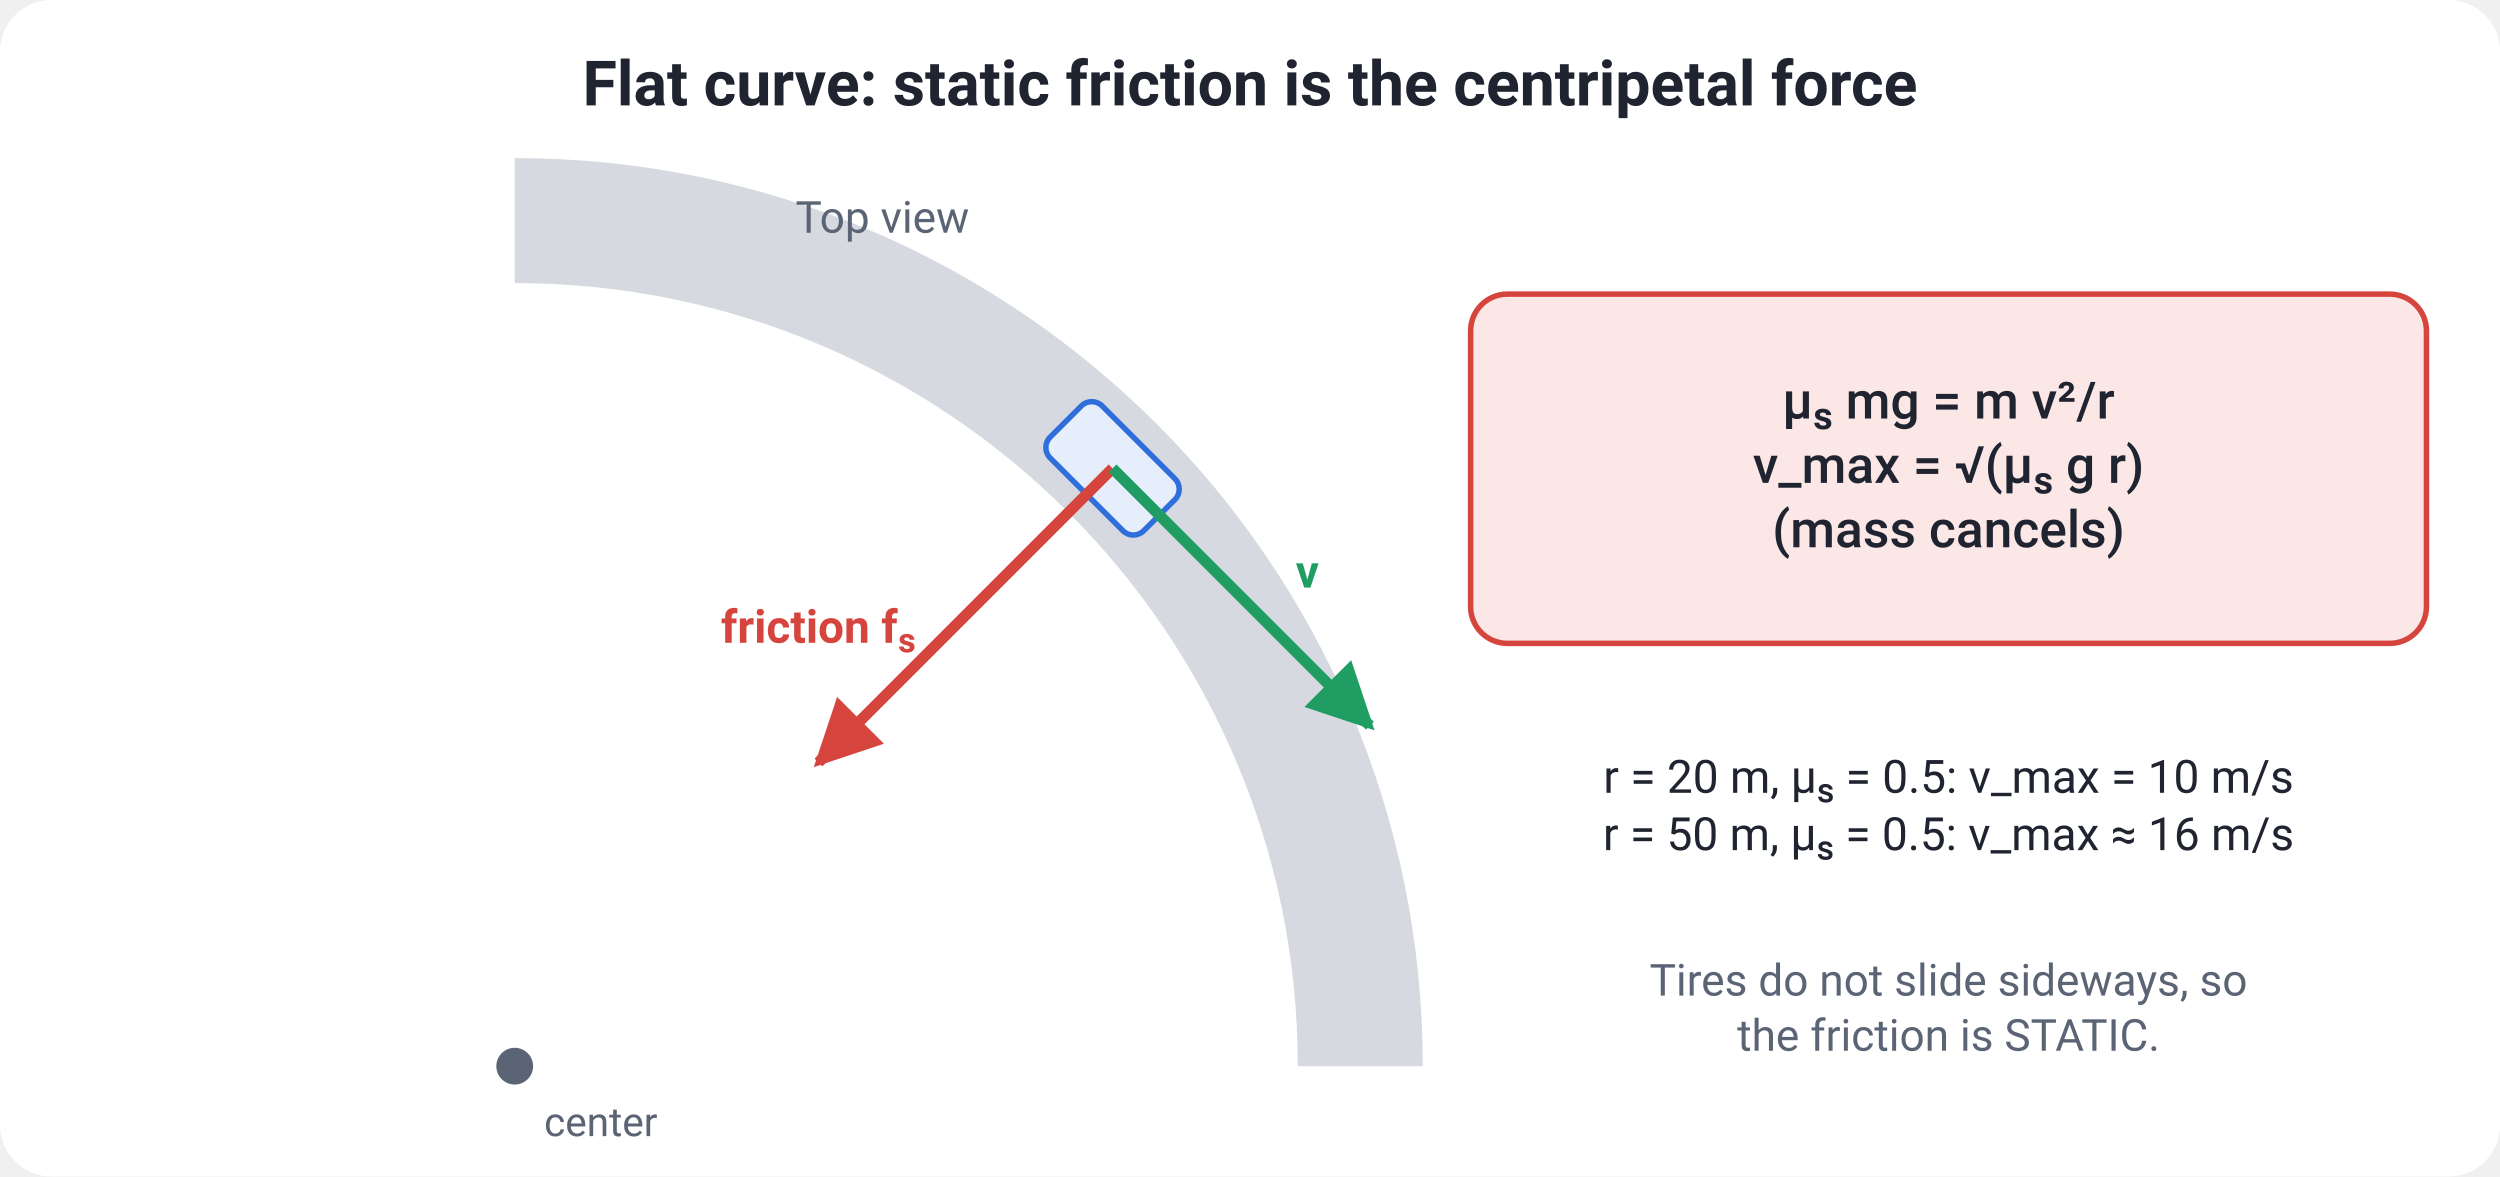
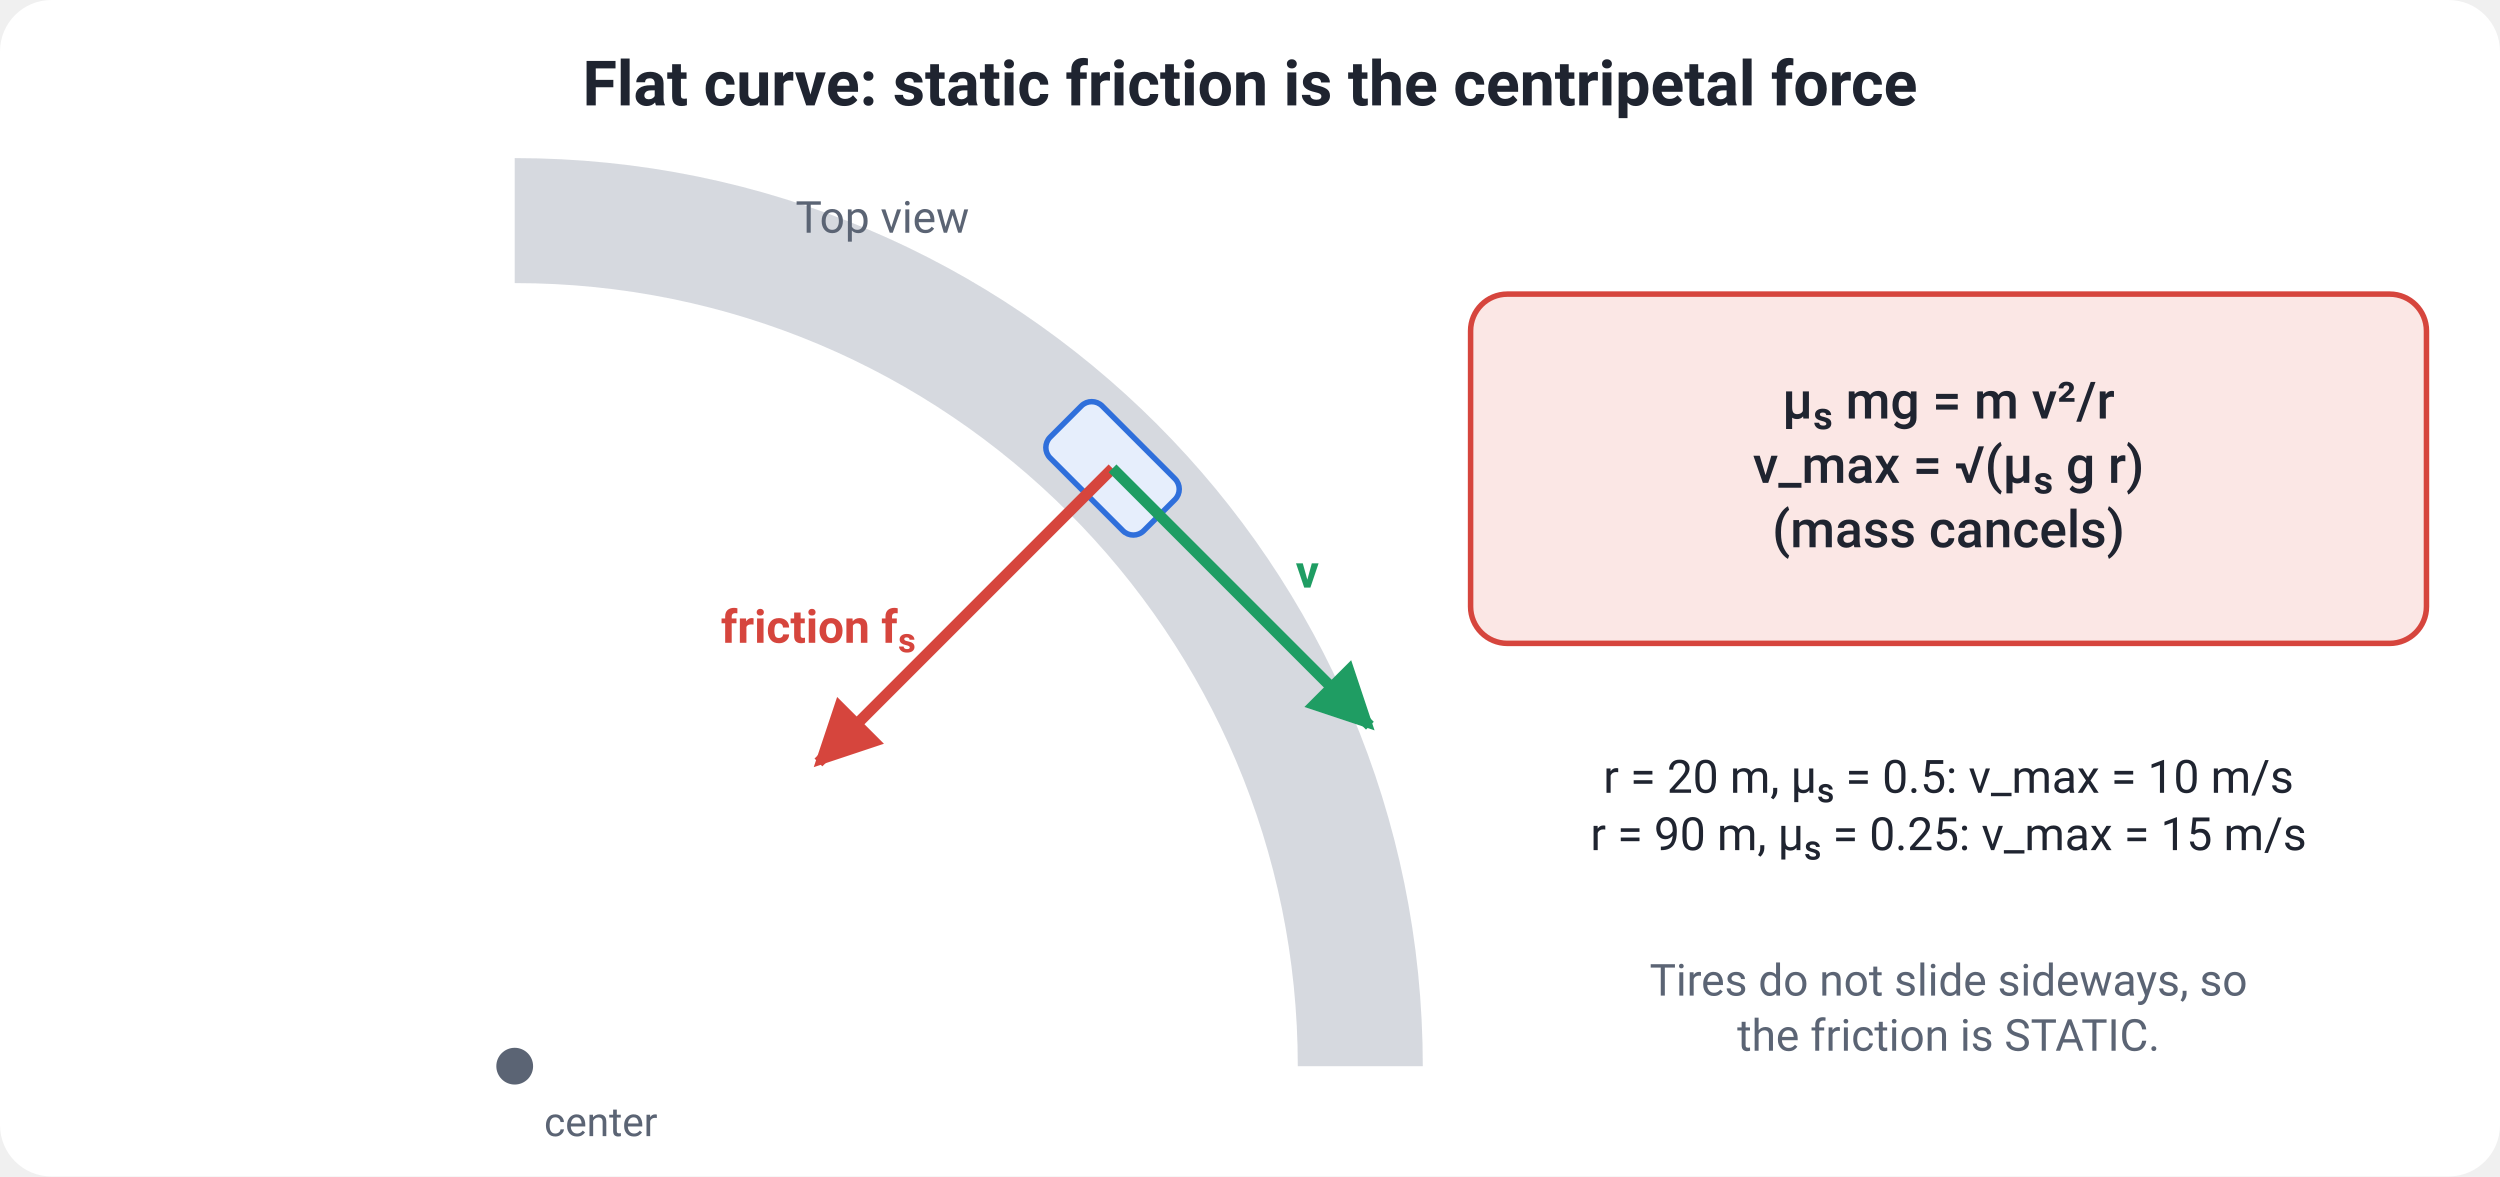
<svg xmlns="http://www.w3.org/2000/svg" viewBox="0 0 680 320" font-family="system-ui,-apple-system,Segoe UI,Roboto,Helvetica,Arial,sans-serif">
  <defs>
    <marker id="ah" viewBox="0 0 10 10" refX="9" refY="5" markerWidth="7" markerHeight="7" orient="auto-start-reverse">
      <path d="M0,0 L10,5 L0,10 z" fill="#1f2430" />
    </marker>
    <marker id="ablue" viewBox="0 0 10 10" refX="9" refY="5" markerWidth="6" markerHeight="6" orient="auto-start-reverse">
      <path d="M0,0 L10,5 L0,10 z" fill="#2f6fdb" />
    </marker>
    <marker id="ared" viewBox="0 0 10 10" refX="9" refY="5" markerWidth="6" markerHeight="6" orient="auto-start-reverse">
      <path d="M0,0 L10,5 L0,10 z" fill="#d6453d" />
    </marker>
    <marker id="agreen" viewBox="0 0 10 10" refX="9" refY="5" markerWidth="6" markerHeight="6" orient="auto-start-reverse">
      <path d="M0,0 L10,5 L0,10 z" fill="#1f9d63" />
    </marker>
    <marker id="aamber" viewBox="0 0 10 10" refX="9" refY="5" markerWidth="6" markerHeight="6" orient="auto-start-reverse">
      <path d="M0,0 L10,5 L0,10 z" fill="#d98a00" />
    </marker>
    <marker id="apurple" viewBox="0 0 10 10" refX="9" refY="5" markerWidth="6" markerHeight="6" orient="auto-start-reverse">
      <path d="M0,0 L10,5 L0,10 z" fill="#7a4cd9" />
    </marker>
    <marker id="ateal" viewBox="0 0 10 10" refX="9" refY="5" markerWidth="6" markerHeight="6" orient="auto-start-reverse">
      <path d="M0,0 L10,5 L0,10 z" fill="#138f9a" />
    </marker>
    <marker id="asub" viewBox="0 0 10 10" refX="9" refY="5" markerWidth="6" markerHeight="6" orient="auto-start-reverse">
      <path d="M0,0 L10,5 L0,10 z" fill="#5b6474" />
    </marker>
  </defs>
  <rect width="100%" height="100%" rx="14" fill="#ffffff" />
  <text x="340.0" y="24.0" font-size="17" font-weight="700" fill="#1f2430" text-anchor="middle" dominant-baseline="middle">Flat curve: static friction is the centripetal force</text>
  <path d="M370,290 A230,230 0 0,0 140,60" fill="none" stroke="#8a93a3" stroke-width="34" stroke-opacity="0.35" />
  <circle cx="140" cy="290" r="5" fill="#5b6474" />
  <text x="148.0" y="306.0" font-size="11" font-weight="400" fill="#5b6474" text-anchor="start" dominant-baseline="middle">center</text>
  <rect x="284.61" y="117.39" width="36" height="20" rx="4" fill="#e6eefc" stroke="#2f6fdb" stroke-width="1.5" transform="rotate(45 302.61 127.39)" />
  <path d="M302.61,127.39 L222.61,207.39" stroke="#d6453d" stroke-width="3" fill="none" marker-end="url(#ared)" />
  <text x="222.6" y="171.4" font-size="12.5" font-weight="600" fill="#d6453d" text-anchor="middle" dominant-baseline="middle">friction fₛ</text>
  <path d="M302.61,127.39 L372.61,197.39" stroke="#1f9d63" stroke-width="3" fill="none" marker-end="url(#agreen)" />
  <text x="355.6" y="156.4" font-size="12.5" font-weight="600" fill="#1f9d63" text-anchor="middle" dominant-baseline="middle">v</text>
  <text x="240.0" y="60.0" font-size="12" font-weight="400" fill="#5b6474" text-anchor="middle" dominant-baseline="middle">Top view</text>
  <rect x="400" y="80" width="260" height="95" rx="10" fill="#fbe7e5" stroke="#d6453d" stroke-width="1.5" />
  <text x="530.0" y="110.0" font-size="14" font-weight="500" fill="#1f2430" text-anchor="middle" dominant-baseline="middle">μₛ mg = m v²/r</text>
  <text x="530.0" y="127.5" font-size="14" font-weight="500" fill="#1f2430" text-anchor="middle" dominant-baseline="middle">v_max = √(μₛ g r)</text>
  <text x="530.0" y="145.0" font-size="14" font-weight="500" fill="#1f2430" text-anchor="middle" dominant-baseline="middle">(mass cancels)</text>
  <text x="530.0" y="212.2" font-size="12.5" font-weight="400" fill="#1f2430" text-anchor="middle" dominant-baseline="middle">r = 20 m, μₛ = 0.5: v_max = 10 m/s</text>
-   <text x="530.0" y="227.8" font-size="12.5" font-weight="400" fill="#1f2430" text-anchor="middle" dominant-baseline="middle">r = 50 m, μₛ = 0.5: v_max ≈ 16 m/s</text>
+   <text x="530.0" y="227.8" font-size="12.5" font-weight="400" fill="#1f2430" text-anchor="middle" dominant-baseline="middle">r = 90 m, μₛ = 0.25: v_max = 15 m/s</text>
  <text x="530.0" y="267.5" font-size="12" font-weight="400" fill="#5b6474" text-anchor="middle" dominant-baseline="middle">Tires do not slide sideways, so</text>
  <text x="530.0" y="282.5" font-size="12" font-weight="400" fill="#5b6474" text-anchor="middle" dominant-baseline="middle">the friction is STATIC.</text>
</svg>
